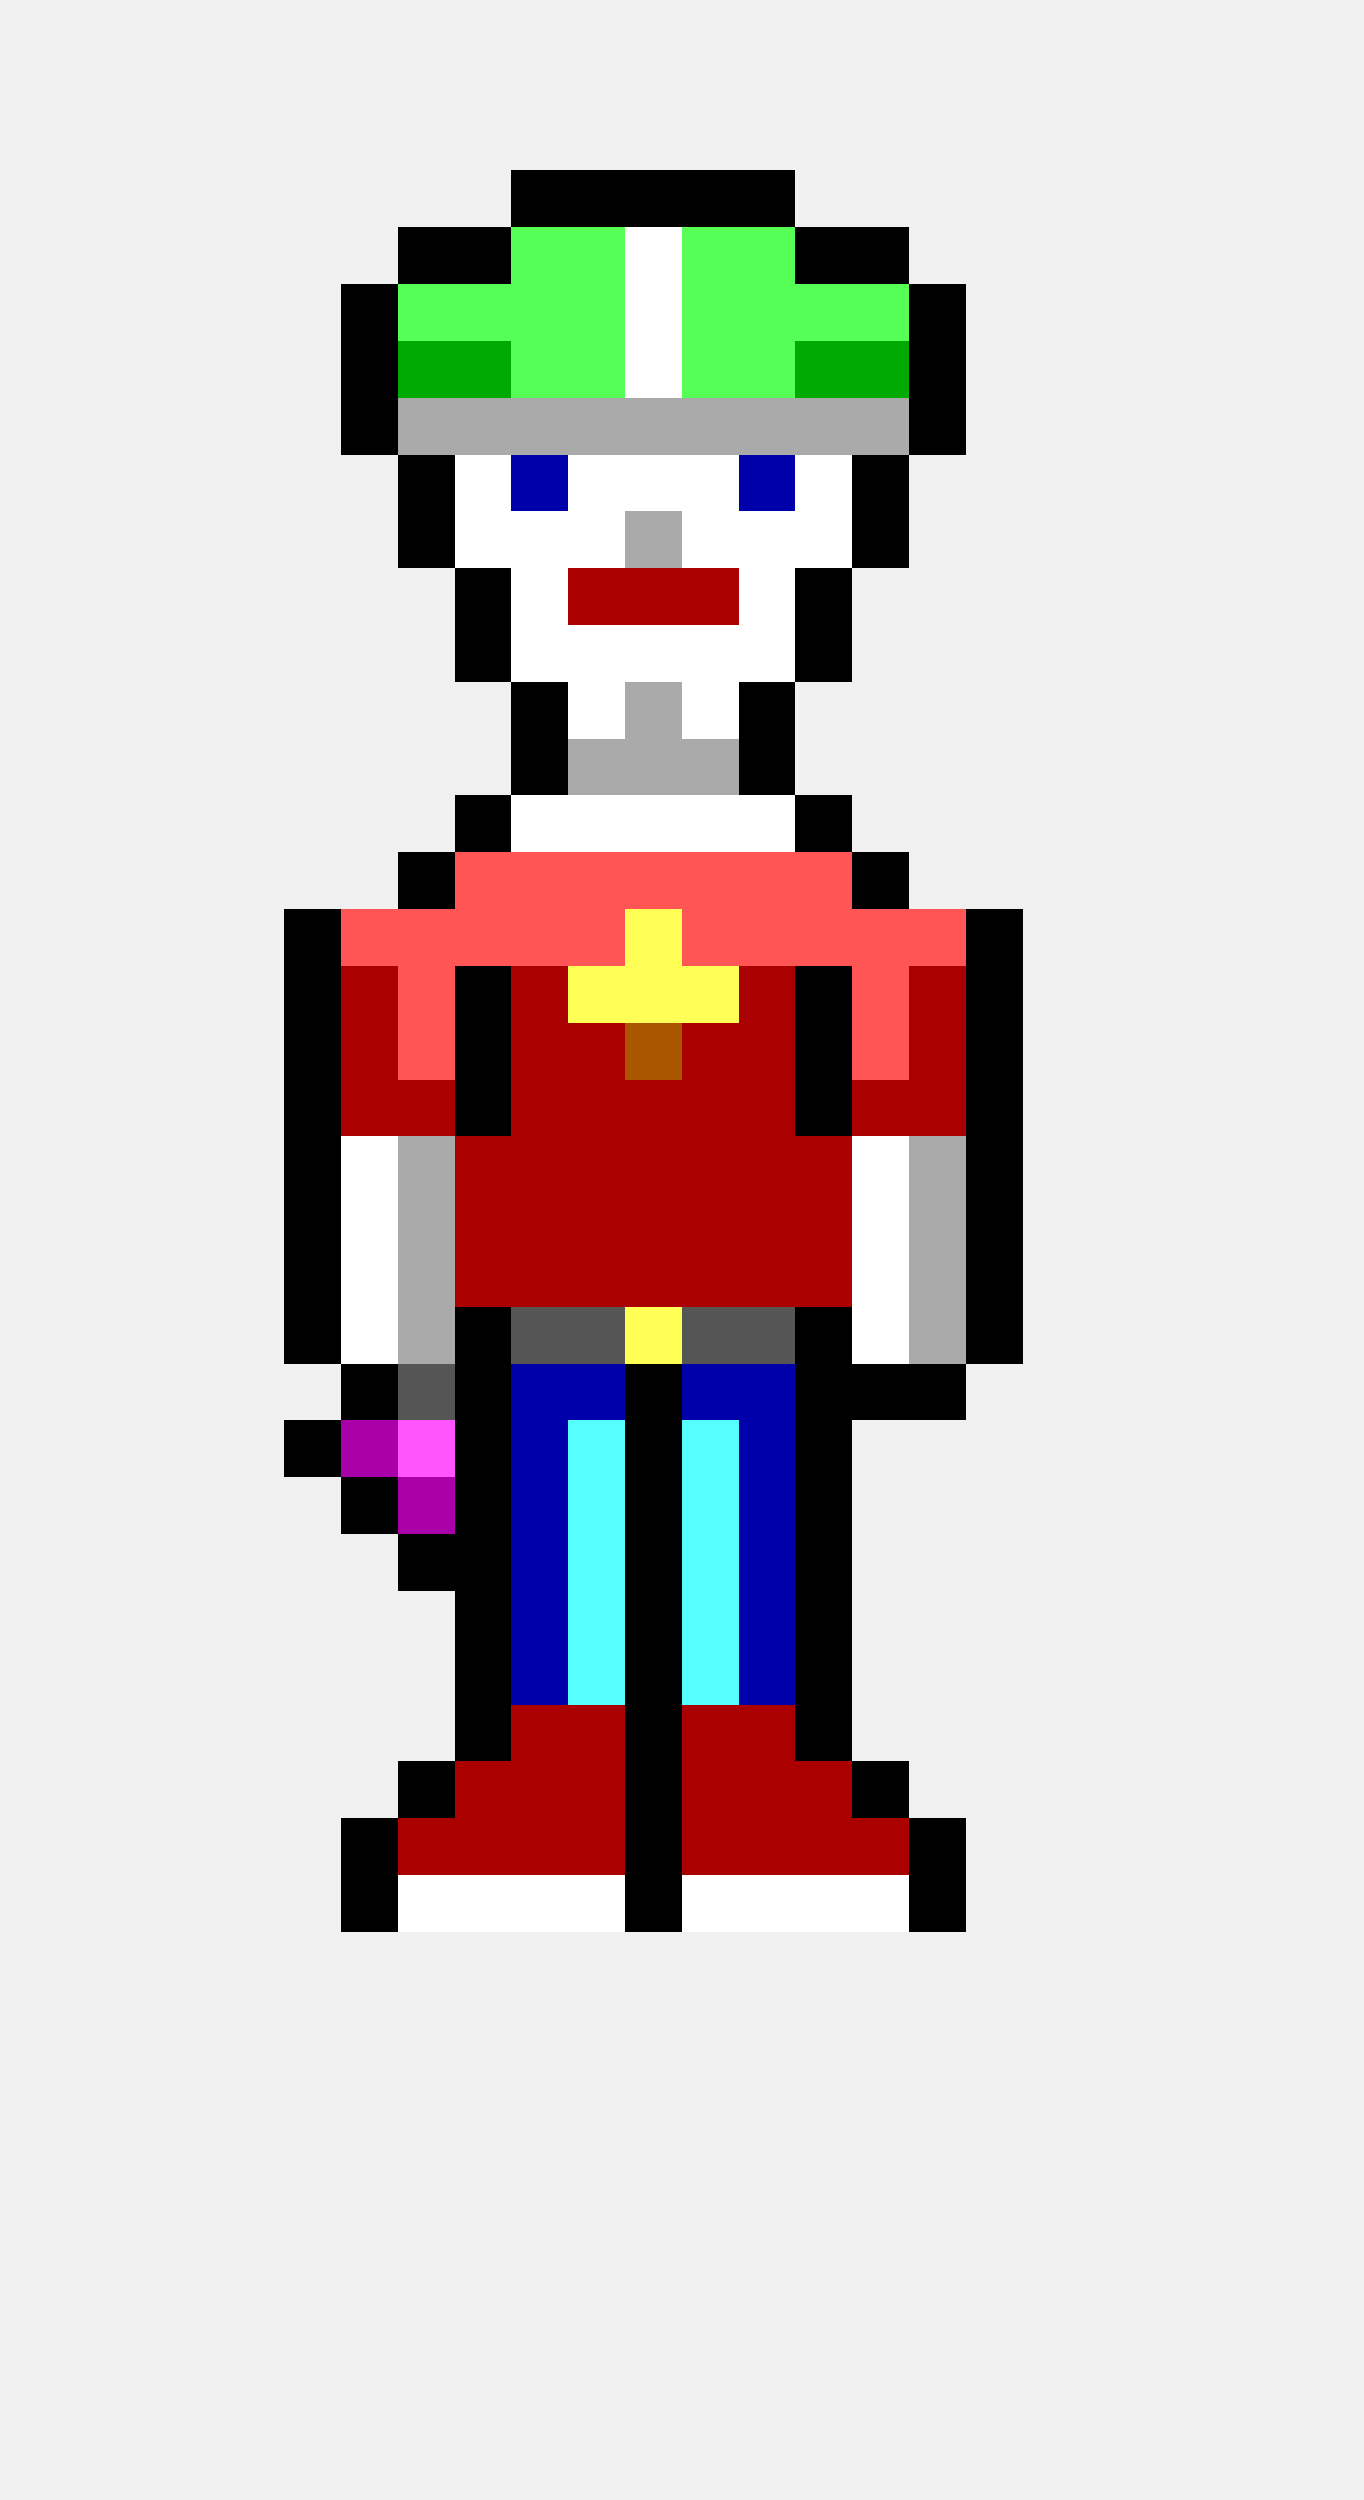
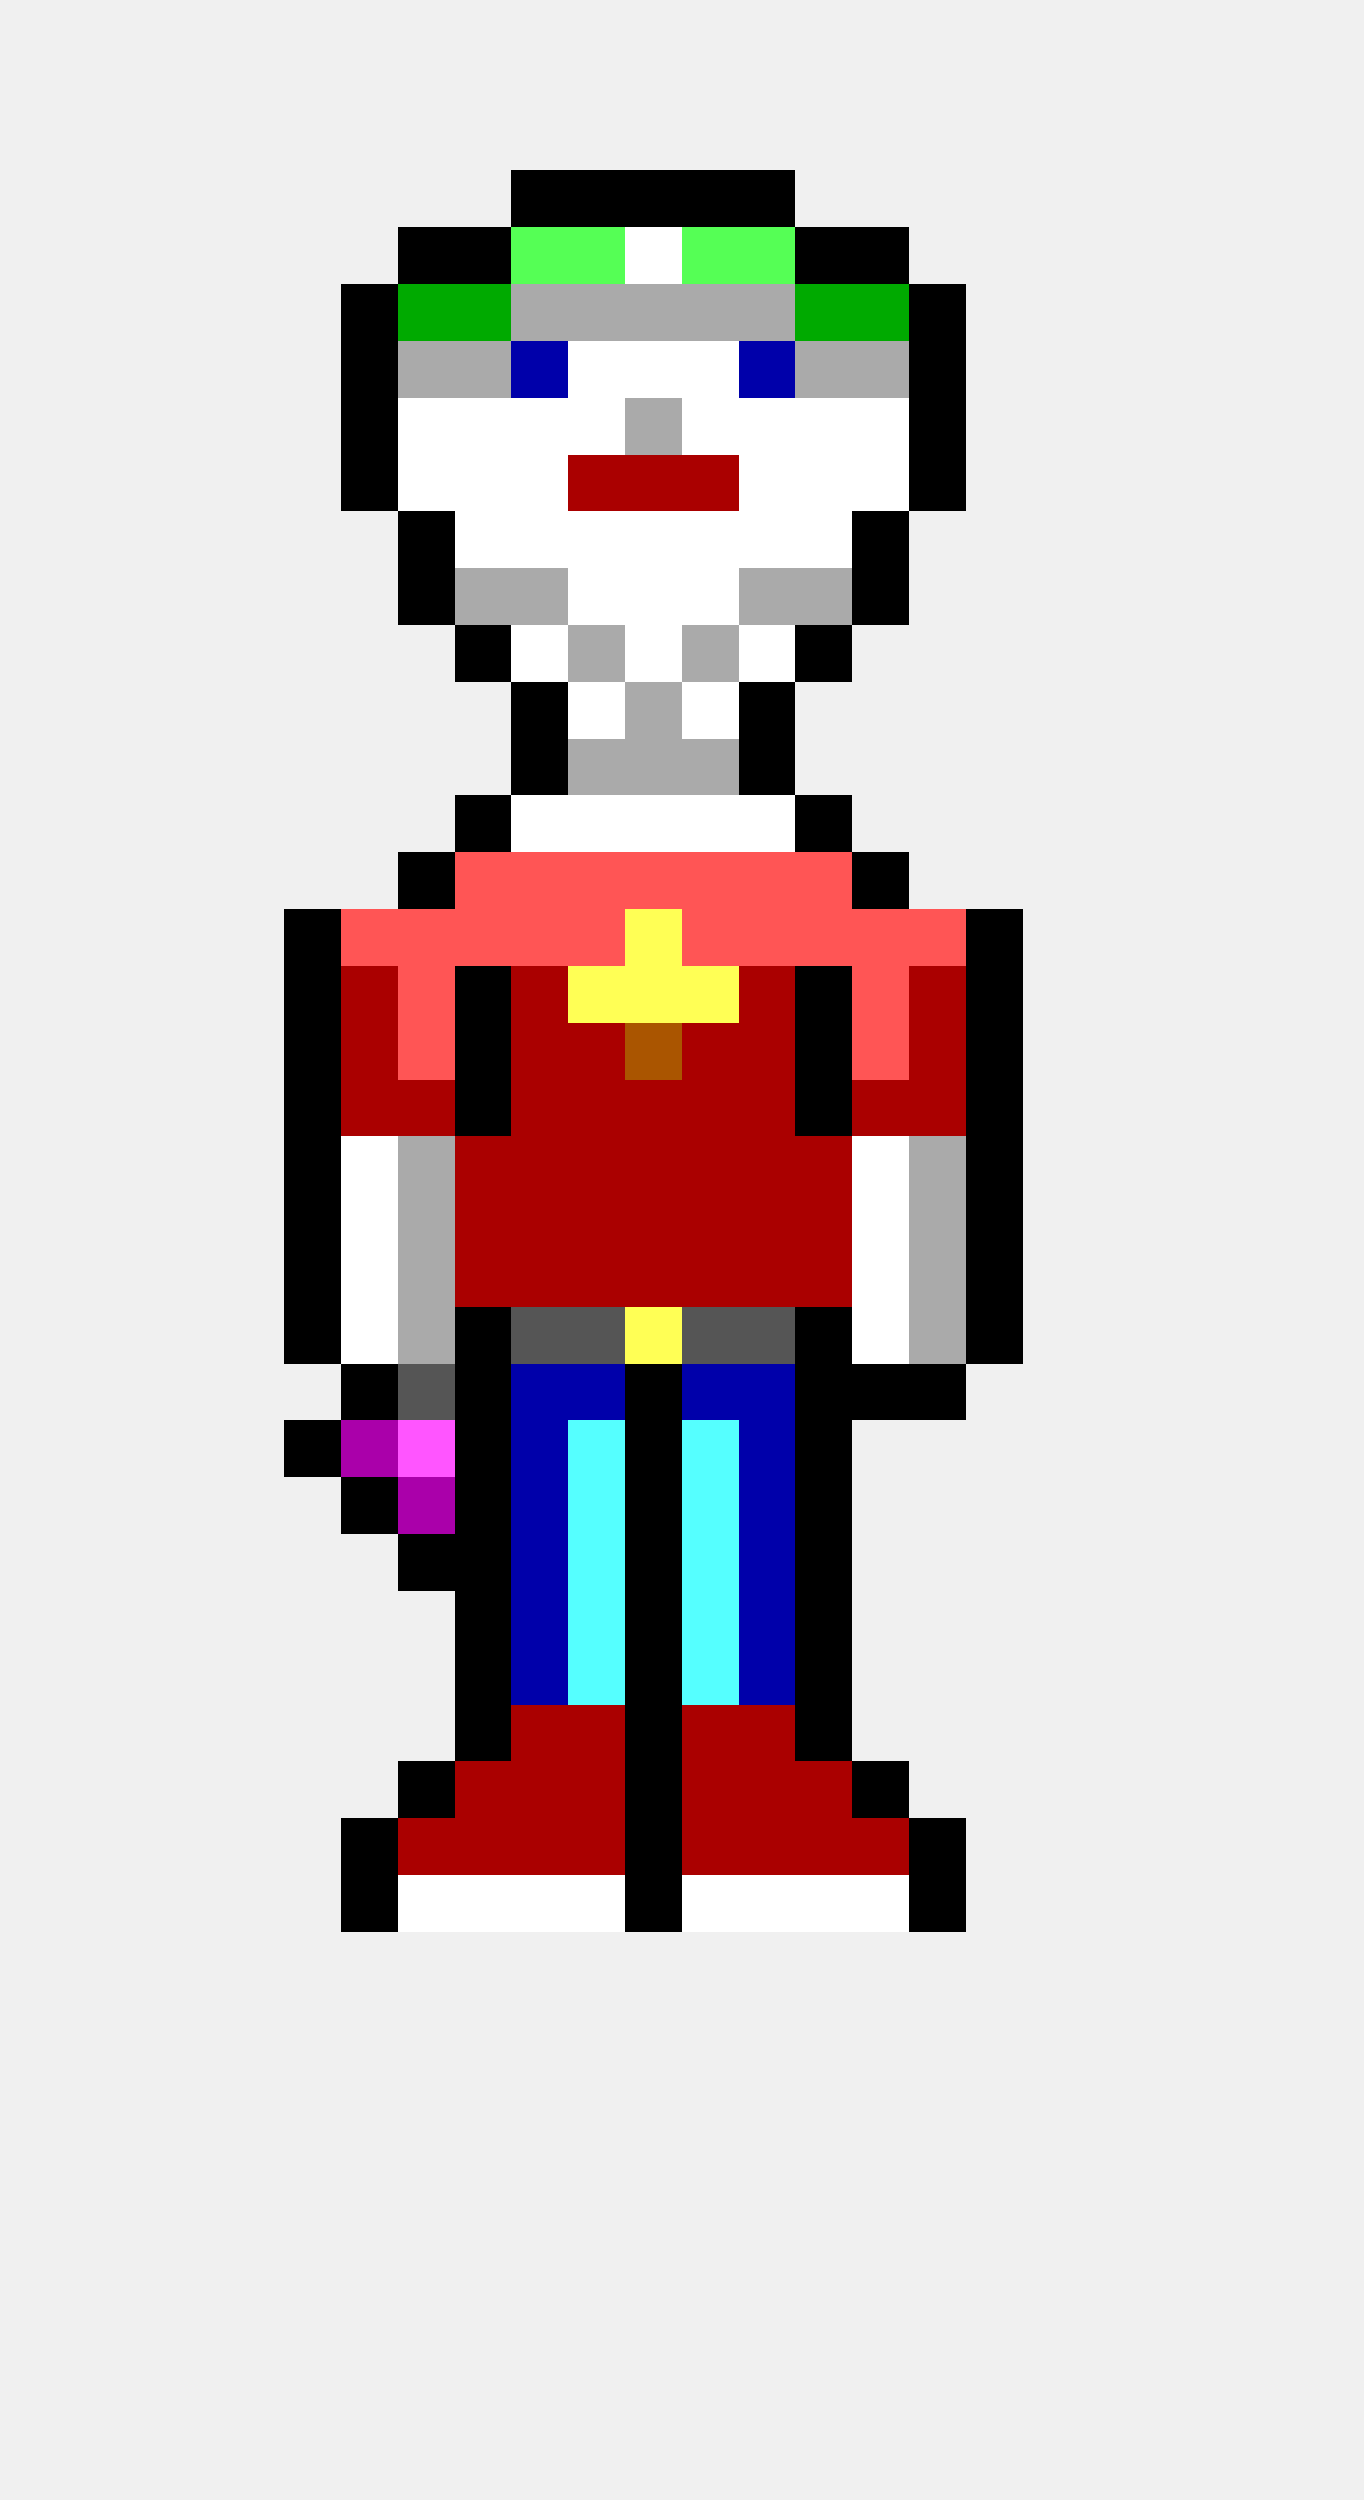
<svg xmlns="http://www.w3.org/2000/svg" width="24" height="44" viewBox="0 0 24 44" shape-rendering="crispEdges">
  <rect x="9" y="3" width="1" height="1" fill="#000000" />
  <rect x="10" y="3" width="1" height="1" fill="#000000" />
  <rect x="11" y="3" width="1" height="1" fill="#000000" />
  <rect x="12" y="3" width="1" height="1" fill="#000000" />
  <rect x="13" y="3" width="1" height="1" fill="#000000" />
  <rect x="7" y="4" width="1" height="1" fill="#000000" />
  <rect x="8" y="4" width="1" height="1" fill="#000000" />
  <rect x="9" y="4" width="1" height="1" fill="#55ff55" />
  <rect x="10" y="4" width="1" height="1" fill="#55ff55" />
  <rect x="11" y="4" width="1" height="1" fill="#ffffff" />
  <rect x="12" y="4" width="1" height="1" fill="#55ff55" />
  <rect x="13" y="4" width="1" height="1" fill="#55ff55" />
  <rect x="14" y="4" width="1" height="1" fill="#000000" />
  <rect x="15" y="4" width="1" height="1" fill="#000000" />
  <rect x="6" y="5" width="1" height="1" fill="#000000" />
-   <rect x="7" y="5" width="1" height="1" fill="#55ff55" />
-   <rect x="8" y="5" width="1" height="1" fill="#55ff55" />
-   <rect x="9" y="5" width="1" height="1" fill="#55ff55" />
-   <rect x="10" y="5" width="1" height="1" fill="#55ff55" />
-   <rect x="11" y="5" width="1" height="1" fill="#ffffff" />
-   <rect x="12" y="5" width="1" height="1" fill="#55ff55" />
-   <rect x="13" y="5" width="1" height="1" fill="#55ff55" />
-   <rect x="14" y="5" width="1" height="1" fill="#55ff55" />
-   <rect x="15" y="5" width="1" height="1" fill="#55ff55" />
+   <rect x="7" y="5" width="1" height="1" fill="#00aa00" />
+   <rect x="8" y="5" width="1" height="1" fill="#00aa00" />
+   <rect x="9" y="5" width="1" height="1" fill="#aaaaaa" />
+   <rect x="10" y="5" width="1" height="1" fill="#aaaaaa" />
+   <rect x="11" y="5" width="1" height="1" fill="#aaaaaa" />
+   <rect x="12" y="5" width="1" height="1" fill="#aaaaaa" />
+   <rect x="13" y="5" width="1" height="1" fill="#aaaaaa" />
+   <rect x="14" y="5" width="1" height="1" fill="#00aa00" />
+   <rect x="15" y="5" width="1" height="1" fill="#00aa00" />
  <rect x="16" y="5" width="1" height="1" fill="#000000" />
  <rect x="6" y="6" width="1" height="1" fill="#000000" />
-   <rect x="7" y="6" width="1" height="1" fill="#00aa00" />
-   <rect x="8" y="6" width="1" height="1" fill="#00aa00" />
-   <rect x="9" y="6" width="1" height="1" fill="#55ff55" />
-   <rect x="10" y="6" width="1" height="1" fill="#55ff55" />
+   <rect x="7" y="6" width="1" height="1" fill="#aaaaaa" />
+   <rect x="8" y="6" width="1" height="1" fill="#aaaaaa" />
+   <rect x="9" y="6" width="1" height="1" fill="#0000aa" />
+   <rect x="10" y="6" width="1" height="1" fill="#ffffff" />
  <rect x="11" y="6" width="1" height="1" fill="#ffffff" />
-   <rect x="12" y="6" width="1" height="1" fill="#55ff55" />
-   <rect x="13" y="6" width="1" height="1" fill="#55ff55" />
-   <rect x="14" y="6" width="1" height="1" fill="#00aa00" />
-   <rect x="15" y="6" width="1" height="1" fill="#00aa00" />
+   <rect x="12" y="6" width="1" height="1" fill="#ffffff" />
+   <rect x="13" y="6" width="1" height="1" fill="#0000aa" />
+   <rect x="14" y="6" width="1" height="1" fill="#aaaaaa" />
+   <rect x="15" y="6" width="1" height="1" fill="#aaaaaa" />
  <rect x="16" y="6" width="1" height="1" fill="#000000" />
  <rect x="6" y="7" width="1" height="1" fill="#000000" />
-   <rect x="7" y="7" width="1" height="1" fill="#aaaaaa" />
-   <rect x="8" y="7" width="1" height="1" fill="#aaaaaa" />
-   <rect x="9" y="7" width="1" height="1" fill="#aaaaaa" />
-   <rect x="10" y="7" width="1" height="1" fill="#aaaaaa" />
+   <rect x="7" y="7" width="1" height="1" fill="#ffffff" />
+   <rect x="8" y="7" width="1" height="1" fill="#ffffff" />
+   <rect x="9" y="7" width="1" height="1" fill="#ffffff" />
+   <rect x="10" y="7" width="1" height="1" fill="#ffffff" />
  <rect x="11" y="7" width="1" height="1" fill="#aaaaaa" />
-   <rect x="12" y="7" width="1" height="1" fill="#aaaaaa" />
-   <rect x="13" y="7" width="1" height="1" fill="#aaaaaa" />
-   <rect x="14" y="7" width="1" height="1" fill="#aaaaaa" />
-   <rect x="15" y="7" width="1" height="1" fill="#aaaaaa" />
+   <rect x="12" y="7" width="1" height="1" fill="#ffffff" />
+   <rect x="13" y="7" width="1" height="1" fill="#ffffff" />
+   <rect x="14" y="7" width="1" height="1" fill="#ffffff" />
+   <rect x="15" y="7" width="1" height="1" fill="#ffffff" />
  <rect x="16" y="7" width="1" height="1" fill="#000000" />
-   <rect x="7" y="8" width="1" height="1" fill="#000000" />
+   <rect x="6" y="8" width="1" height="1" fill="#000000" />
+   <rect x="7" y="8" width="1" height="1" fill="#ffffff" />
  <rect x="8" y="8" width="1" height="1" fill="#ffffff" />
-   <rect x="9" y="8" width="1" height="1" fill="#0000aa" />
-   <rect x="10" y="8" width="1" height="1" fill="#ffffff" />
-   <rect x="11" y="8" width="1" height="1" fill="#ffffff" />
-   <rect x="12" y="8" width="1" height="1" fill="#ffffff" />
-   <rect x="13" y="8" width="1" height="1" fill="#0000aa" />
+   <rect x="9" y="8" width="1" height="1" fill="#ffffff" />
+   <rect x="10" y="8" width="1" height="1" fill="#aa0000" />
+   <rect x="11" y="8" width="1" height="1" fill="#aa0000" />
+   <rect x="12" y="8" width="1" height="1" fill="#aa0000" />
+   <rect x="13" y="8" width="1" height="1" fill="#ffffff" />
  <rect x="14" y="8" width="1" height="1" fill="#ffffff" />
-   <rect x="15" y="8" width="1" height="1" fill="#000000" />
+   <rect x="15" y="8" width="1" height="1" fill="#ffffff" />
+   <rect x="16" y="8" width="1" height="1" fill="#000000" />
  <rect x="7" y="9" width="1" height="1" fill="#000000" />
  <rect x="8" y="9" width="1" height="1" fill="#ffffff" />
  <rect x="9" y="9" width="1" height="1" fill="#ffffff" />
  <rect x="10" y="9" width="1" height="1" fill="#ffffff" />
-   <rect x="11" y="9" width="1" height="1" fill="#aaaaaa" />
+   <rect x="11" y="9" width="1" height="1" fill="#ffffff" />
  <rect x="12" y="9" width="1" height="1" fill="#ffffff" />
  <rect x="13" y="9" width="1" height="1" fill="#ffffff" />
  <rect x="14" y="9" width="1" height="1" fill="#ffffff" />
  <rect x="15" y="9" width="1" height="1" fill="#000000" />
-   <rect x="8" y="10" width="1" height="1" fill="#000000" />
-   <rect x="9" y="10" width="1" height="1" fill="#ffffff" />
-   <rect x="10" y="10" width="1" height="1" fill="#aa0000" />
-   <rect x="11" y="10" width="1" height="1" fill="#aa0000" />
-   <rect x="12" y="10" width="1" height="1" fill="#aa0000" />
-   <rect x="13" y="10" width="1" height="1" fill="#ffffff" />
-   <rect x="14" y="10" width="1" height="1" fill="#000000" />
+   <rect x="7" y="10" width="1" height="1" fill="#000000" />
+   <rect x="8" y="10" width="1" height="1" fill="#aaaaaa" />
+   <rect x="9" y="10" width="1" height="1" fill="#aaaaaa" />
+   <rect x="10" y="10" width="1" height="1" fill="#ffffff" />
+   <rect x="11" y="10" width="1" height="1" fill="#ffffff" />
+   <rect x="12" y="10" width="1" height="1" fill="#ffffff" />
+   <rect x="13" y="10" width="1" height="1" fill="#aaaaaa" />
+   <rect x="14" y="10" width="1" height="1" fill="#aaaaaa" />
+   <rect x="15" y="10" width="1" height="1" fill="#000000" />
  <rect x="8" y="11" width="1" height="1" fill="#000000" />
  <rect x="9" y="11" width="1" height="1" fill="#ffffff" />
-   <rect x="10" y="11" width="1" height="1" fill="#ffffff" />
+   <rect x="10" y="11" width="1" height="1" fill="#aaaaaa" />
  <rect x="11" y="11" width="1" height="1" fill="#ffffff" />
-   <rect x="12" y="11" width="1" height="1" fill="#ffffff" />
+   <rect x="12" y="11" width="1" height="1" fill="#aaaaaa" />
  <rect x="13" y="11" width="1" height="1" fill="#ffffff" />
  <rect x="14" y="11" width="1" height="1" fill="#000000" />
  <rect x="9" y="12" width="1" height="1" fill="#000000" />
  <rect x="10" y="12" width="1" height="1" fill="#ffffff" />
  <rect x="11" y="12" width="1" height="1" fill="#aaaaaa" />
  <rect x="12" y="12" width="1" height="1" fill="#ffffff" />
  <rect x="13" y="12" width="1" height="1" fill="#000000" />
  <rect x="9" y="13" width="1" height="1" fill="#000000" />
  <rect x="10" y="13" width="1" height="1" fill="#aaaaaa" />
  <rect x="11" y="13" width="1" height="1" fill="#aaaaaa" />
  <rect x="12" y="13" width="1" height="1" fill="#aaaaaa" />
  <rect x="13" y="13" width="1" height="1" fill="#000000" />
  <rect x="8" y="14" width="1" height="1" fill="#000000" />
  <rect x="9" y="14" width="1" height="1" fill="#ffffff" />
  <rect x="10" y="14" width="1" height="1" fill="#ffffff" />
  <rect x="11" y="14" width="1" height="1" fill="#ffffff" />
  <rect x="12" y="14" width="1" height="1" fill="#ffffff" />
  <rect x="13" y="14" width="1" height="1" fill="#ffffff" />
  <rect x="14" y="14" width="1" height="1" fill="#000000" />
  <rect x="7" y="15" width="1" height="1" fill="#000000" />
  <rect x="8" y="15" width="1" height="1" fill="#ff5555" />
  <rect x="9" y="15" width="1" height="1" fill="#ff5555" />
  <rect x="10" y="15" width="1" height="1" fill="#ff5555" />
  <rect x="11" y="15" width="1" height="1" fill="#ff5555" />
  <rect x="12" y="15" width="1" height="1" fill="#ff5555" />
  <rect x="13" y="15" width="1" height="1" fill="#ff5555" />
  <rect x="14" y="15" width="1" height="1" fill="#ff5555" />
  <rect x="15" y="15" width="1" height="1" fill="#000000" />
  <rect x="5" y="16" width="1" height="1" fill="#000000" />
  <rect x="6" y="16" width="1" height="1" fill="#ff5555" />
  <rect x="7" y="16" width="1" height="1" fill="#ff5555" />
  <rect x="8" y="16" width="1" height="1" fill="#ff5555" />
  <rect x="9" y="16" width="1" height="1" fill="#ff5555" />
  <rect x="10" y="16" width="1" height="1" fill="#ff5555" />
  <rect x="11" y="16" width="1" height="1" fill="#ffff55" />
  <rect x="12" y="16" width="1" height="1" fill="#ff5555" />
  <rect x="13" y="16" width="1" height="1" fill="#ff5555" />
  <rect x="14" y="16" width="1" height="1" fill="#ff5555" />
  <rect x="15" y="16" width="1" height="1" fill="#ff5555" />
  <rect x="16" y="16" width="1" height="1" fill="#ff5555" />
  <rect x="17" y="16" width="1" height="1" fill="#000000" />
  <rect x="5" y="17" width="1" height="1" fill="#000000" />
  <rect x="6" y="17" width="1" height="1" fill="#aa0000" />
  <rect x="7" y="17" width="1" height="1" fill="#ff5555" />
  <rect x="8" y="17" width="1" height="1" fill="#000000" />
  <rect x="9" y="17" width="1" height="1" fill="#aa0000" />
  <rect x="10" y="17" width="1" height="1" fill="#ffff55" />
  <rect x="11" y="17" width="1" height="1" fill="#ffff55" />
  <rect x="12" y="17" width="1" height="1" fill="#ffff55" />
  <rect x="13" y="17" width="1" height="1" fill="#aa0000" />
  <rect x="14" y="17" width="1" height="1" fill="#000000" />
  <rect x="15" y="17" width="1" height="1" fill="#ff5555" />
  <rect x="16" y="17" width="1" height="1" fill="#aa0000" />
  <rect x="17" y="17" width="1" height="1" fill="#000000" />
  <rect x="5" y="18" width="1" height="1" fill="#000000" />
  <rect x="6" y="18" width="1" height="1" fill="#aa0000" />
  <rect x="7" y="18" width="1" height="1" fill="#ff5555" />
  <rect x="8" y="18" width="1" height="1" fill="#000000" />
  <rect x="9" y="18" width="1" height="1" fill="#aa0000" />
  <rect x="10" y="18" width="1" height="1" fill="#aa0000" />
  <rect x="11" y="18" width="1" height="1" fill="#aa5500" />
  <rect x="12" y="18" width="1" height="1" fill="#aa0000" />
  <rect x="13" y="18" width="1" height="1" fill="#aa0000" />
  <rect x="14" y="18" width="1" height="1" fill="#000000" />
  <rect x="15" y="18" width="1" height="1" fill="#ff5555" />
  <rect x="16" y="18" width="1" height="1" fill="#aa0000" />
  <rect x="17" y="18" width="1" height="1" fill="#000000" />
  <rect x="5" y="19" width="1" height="1" fill="#000000" />
  <rect x="6" y="19" width="1" height="1" fill="#aa0000" />
  <rect x="7" y="19" width="1" height="1" fill="#aa0000" />
  <rect x="8" y="19" width="1" height="1" fill="#000000" />
  <rect x="9" y="19" width="1" height="1" fill="#aa0000" />
  <rect x="10" y="19" width="1" height="1" fill="#aa0000" />
  <rect x="11" y="19" width="1" height="1" fill="#aa0000" />
  <rect x="12" y="19" width="1" height="1" fill="#aa0000" />
  <rect x="13" y="19" width="1" height="1" fill="#aa0000" />
  <rect x="14" y="19" width="1" height="1" fill="#000000" />
  <rect x="15" y="19" width="1" height="1" fill="#aa0000" />
  <rect x="16" y="19" width="1" height="1" fill="#aa0000" />
  <rect x="17" y="19" width="1" height="1" fill="#000000" />
  <rect x="5" y="20" width="1" height="1" fill="#000000" />
  <rect x="6" y="20" width="1" height="1" fill="#ffffff" />
  <rect x="7" y="20" width="1" height="1" fill="#aaaaaa" />
  <rect x="8" y="20" width="1" height="1" fill="#aa0000" />
  <rect x="9" y="20" width="1" height="1" fill="#aa0000" />
  <rect x="10" y="20" width="1" height="1" fill="#aa0000" />
  <rect x="11" y="20" width="1" height="1" fill="#aa0000" />
  <rect x="12" y="20" width="1" height="1" fill="#aa0000" />
  <rect x="13" y="20" width="1" height="1" fill="#aa0000" />
  <rect x="14" y="20" width="1" height="1" fill="#aa0000" />
  <rect x="15" y="20" width="1" height="1" fill="#ffffff" />
  <rect x="16" y="20" width="1" height="1" fill="#aaaaaa" />
  <rect x="17" y="20" width="1" height="1" fill="#000000" />
  <rect x="5" y="21" width="1" height="1" fill="#000000" />
  <rect x="6" y="21" width="1" height="1" fill="#ffffff" />
  <rect x="7" y="21" width="1" height="1" fill="#aaaaaa" />
  <rect x="8" y="21" width="1" height="1" fill="#aa0000" />
  <rect x="9" y="21" width="1" height="1" fill="#aa0000" />
  <rect x="10" y="21" width="1" height="1" fill="#aa0000" />
  <rect x="11" y="21" width="1" height="1" fill="#aa0000" />
  <rect x="12" y="21" width="1" height="1" fill="#aa0000" />
  <rect x="13" y="21" width="1" height="1" fill="#aa0000" />
  <rect x="14" y="21" width="1" height="1" fill="#aa0000" />
  <rect x="15" y="21" width="1" height="1" fill="#ffffff" />
  <rect x="16" y="21" width="1" height="1" fill="#aaaaaa" />
  <rect x="17" y="21" width="1" height="1" fill="#000000" />
  <rect x="5" y="22" width="1" height="1" fill="#000000" />
  <rect x="6" y="22" width="1" height="1" fill="#ffffff" />
  <rect x="7" y="22" width="1" height="1" fill="#aaaaaa" />
  <rect x="8" y="22" width="1" height="1" fill="#aa0000" />
  <rect x="9" y="22" width="1" height="1" fill="#aa0000" />
  <rect x="10" y="22" width="1" height="1" fill="#aa0000" />
  <rect x="11" y="22" width="1" height="1" fill="#aa0000" />
  <rect x="12" y="22" width="1" height="1" fill="#aa0000" />
  <rect x="13" y="22" width="1" height="1" fill="#aa0000" />
  <rect x="14" y="22" width="1" height="1" fill="#aa0000" />
  <rect x="15" y="22" width="1" height="1" fill="#ffffff" />
  <rect x="16" y="22" width="1" height="1" fill="#aaaaaa" />
  <rect x="17" y="22" width="1" height="1" fill="#000000" />
  <rect x="5" y="23" width="1" height="1" fill="#000000" />
  <rect x="6" y="23" width="1" height="1" fill="#ffffff" />
  <rect x="7" y="23" width="1" height="1" fill="#aaaaaa" />
  <rect x="8" y="23" width="1" height="1" fill="#000000" />
  <rect x="9" y="23" width="1" height="1" fill="#555555" />
  <rect x="10" y="23" width="1" height="1" fill="#555555" />
  <rect x="11" y="23" width="1" height="1" fill="#ffff55" />
  <rect x="12" y="23" width="1" height="1" fill="#555555" />
  <rect x="13" y="23" width="1" height="1" fill="#555555" />
  <rect x="14" y="23" width="1" height="1" fill="#000000" />
  <rect x="15" y="23" width="1" height="1" fill="#ffffff" />
  <rect x="16" y="23" width="1" height="1" fill="#aaaaaa" />
  <rect x="17" y="23" width="1" height="1" fill="#000000" />
  <rect x="6" y="24" width="1" height="1" fill="#000000" />
  <rect x="7" y="24" width="1" height="1" fill="#555555" />
  <rect x="8" y="24" width="1" height="1" fill="#000000" />
  <rect x="9" y="24" width="1" height="1" fill="#0000aa" />
  <rect x="10" y="24" width="1" height="1" fill="#0000aa" />
  <rect x="11" y="24" width="1" height="1" fill="#000000" />
  <rect x="12" y="24" width="1" height="1" fill="#0000aa" />
  <rect x="13" y="24" width="1" height="1" fill="#0000aa" />
  <rect x="14" y="24" width="1" height="1" fill="#000000" />
  <rect x="15" y="24" width="1" height="1" fill="#000000" />
  <rect x="16" y="24" width="1" height="1" fill="#000000" />
  <rect x="5" y="25" width="1" height="1" fill="#000000" />
  <rect x="6" y="25" width="1" height="1" fill="#aa00aa" />
  <rect x="7" y="25" width="1" height="1" fill="#ff55ff" />
  <rect x="8" y="25" width="1" height="1" fill="#000000" />
  <rect x="9" y="25" width="1" height="1" fill="#0000aa" />
  <rect x="10" y="25" width="1" height="1" fill="#55ffff" />
  <rect x="11" y="25" width="1" height="1" fill="#000000" />
  <rect x="12" y="25" width="1" height="1" fill="#55ffff" />
  <rect x="13" y="25" width="1" height="1" fill="#0000aa" />
  <rect x="14" y="25" width="1" height="1" fill="#000000" />
  <rect x="6" y="26" width="1" height="1" fill="#000000" />
  <rect x="7" y="26" width="1" height="1" fill="#aa00aa" />
  <rect x="8" y="26" width="1" height="1" fill="#000000" />
  <rect x="9" y="26" width="1" height="1" fill="#0000aa" />
  <rect x="10" y="26" width="1" height="1" fill="#55ffff" />
  <rect x="11" y="26" width="1" height="1" fill="#000000" />
  <rect x="12" y="26" width="1" height="1" fill="#55ffff" />
  <rect x="13" y="26" width="1" height="1" fill="#0000aa" />
  <rect x="14" y="26" width="1" height="1" fill="#000000" />
  <rect x="7" y="27" width="1" height="1" fill="#000000" />
  <rect x="8" y="27" width="1" height="1" fill="#000000" />
  <rect x="9" y="27" width="1" height="1" fill="#0000aa" />
  <rect x="10" y="27" width="1" height="1" fill="#55ffff" />
  <rect x="11" y="27" width="1" height="1" fill="#000000" />
  <rect x="12" y="27" width="1" height="1" fill="#55ffff" />
  <rect x="13" y="27" width="1" height="1" fill="#0000aa" />
  <rect x="14" y="27" width="1" height="1" fill="#000000" />
  <rect x="8" y="28" width="1" height="1" fill="#000000" />
  <rect x="9" y="28" width="1" height="1" fill="#0000aa" />
  <rect x="10" y="28" width="1" height="1" fill="#55ffff" />
  <rect x="11" y="28" width="1" height="1" fill="#000000" />
  <rect x="12" y="28" width="1" height="1" fill="#55ffff" />
  <rect x="13" y="28" width="1" height="1" fill="#0000aa" />
  <rect x="14" y="28" width="1" height="1" fill="#000000" />
  <rect x="8" y="29" width="1" height="1" fill="#000000" />
  <rect x="9" y="29" width="1" height="1" fill="#0000aa" />
  <rect x="10" y="29" width="1" height="1" fill="#55ffff" />
  <rect x="11" y="29" width="1" height="1" fill="#000000" />
  <rect x="12" y="29" width="1" height="1" fill="#55ffff" />
  <rect x="13" y="29" width="1" height="1" fill="#0000aa" />
  <rect x="14" y="29" width="1" height="1" fill="#000000" />
  <rect x="8" y="30" width="1" height="1" fill="#000000" />
  <rect x="9" y="30" width="1" height="1" fill="#aa0000" />
  <rect x="10" y="30" width="1" height="1" fill="#aa0000" />
  <rect x="11" y="30" width="1" height="1" fill="#000000" />
  <rect x="12" y="30" width="1" height="1" fill="#aa0000" />
  <rect x="13" y="30" width="1" height="1" fill="#aa0000" />
  <rect x="14" y="30" width="1" height="1" fill="#000000" />
  <rect x="7" y="31" width="1" height="1" fill="#000000" />
  <rect x="8" y="31" width="1" height="1" fill="#aa0000" />
  <rect x="9" y="31" width="1" height="1" fill="#aa0000" />
  <rect x="10" y="31" width="1" height="1" fill="#aa0000" />
  <rect x="11" y="31" width="1" height="1" fill="#000000" />
  <rect x="12" y="31" width="1" height="1" fill="#aa0000" />
  <rect x="13" y="31" width="1" height="1" fill="#aa0000" />
  <rect x="14" y="31" width="1" height="1" fill="#aa0000" />
  <rect x="15" y="31" width="1" height="1" fill="#000000" />
  <rect x="6" y="32" width="1" height="1" fill="#000000" />
  <rect x="7" y="32" width="1" height="1" fill="#aa0000" />
  <rect x="8" y="32" width="1" height="1" fill="#aa0000" />
  <rect x="9" y="32" width="1" height="1" fill="#aa0000" />
  <rect x="10" y="32" width="1" height="1" fill="#aa0000" />
  <rect x="11" y="32" width="1" height="1" fill="#000000" />
  <rect x="12" y="32" width="1" height="1" fill="#aa0000" />
  <rect x="13" y="32" width="1" height="1" fill="#aa0000" />
  <rect x="14" y="32" width="1" height="1" fill="#aa0000" />
  <rect x="15" y="32" width="1" height="1" fill="#aa0000" />
  <rect x="16" y="32" width="1" height="1" fill="#000000" />
  <rect x="6" y="33" width="1" height="1" fill="#000000" />
  <rect x="7" y="33" width="1" height="1" fill="#ffffff" />
  <rect x="8" y="33" width="1" height="1" fill="#ffffff" />
  <rect x="9" y="33" width="1" height="1" fill="#ffffff" />
  <rect x="10" y="33" width="1" height="1" fill="#ffffff" />
  <rect x="11" y="33" width="1" height="1" fill="#000000" />
  <rect x="12" y="33" width="1" height="1" fill="#ffffff" />
  <rect x="13" y="33" width="1" height="1" fill="#ffffff" />
  <rect x="14" y="33" width="1" height="1" fill="#ffffff" />
  <rect x="15" y="33" width="1" height="1" fill="#ffffff" />
  <rect x="16" y="33" width="1" height="1" fill="#000000" />
</svg>
